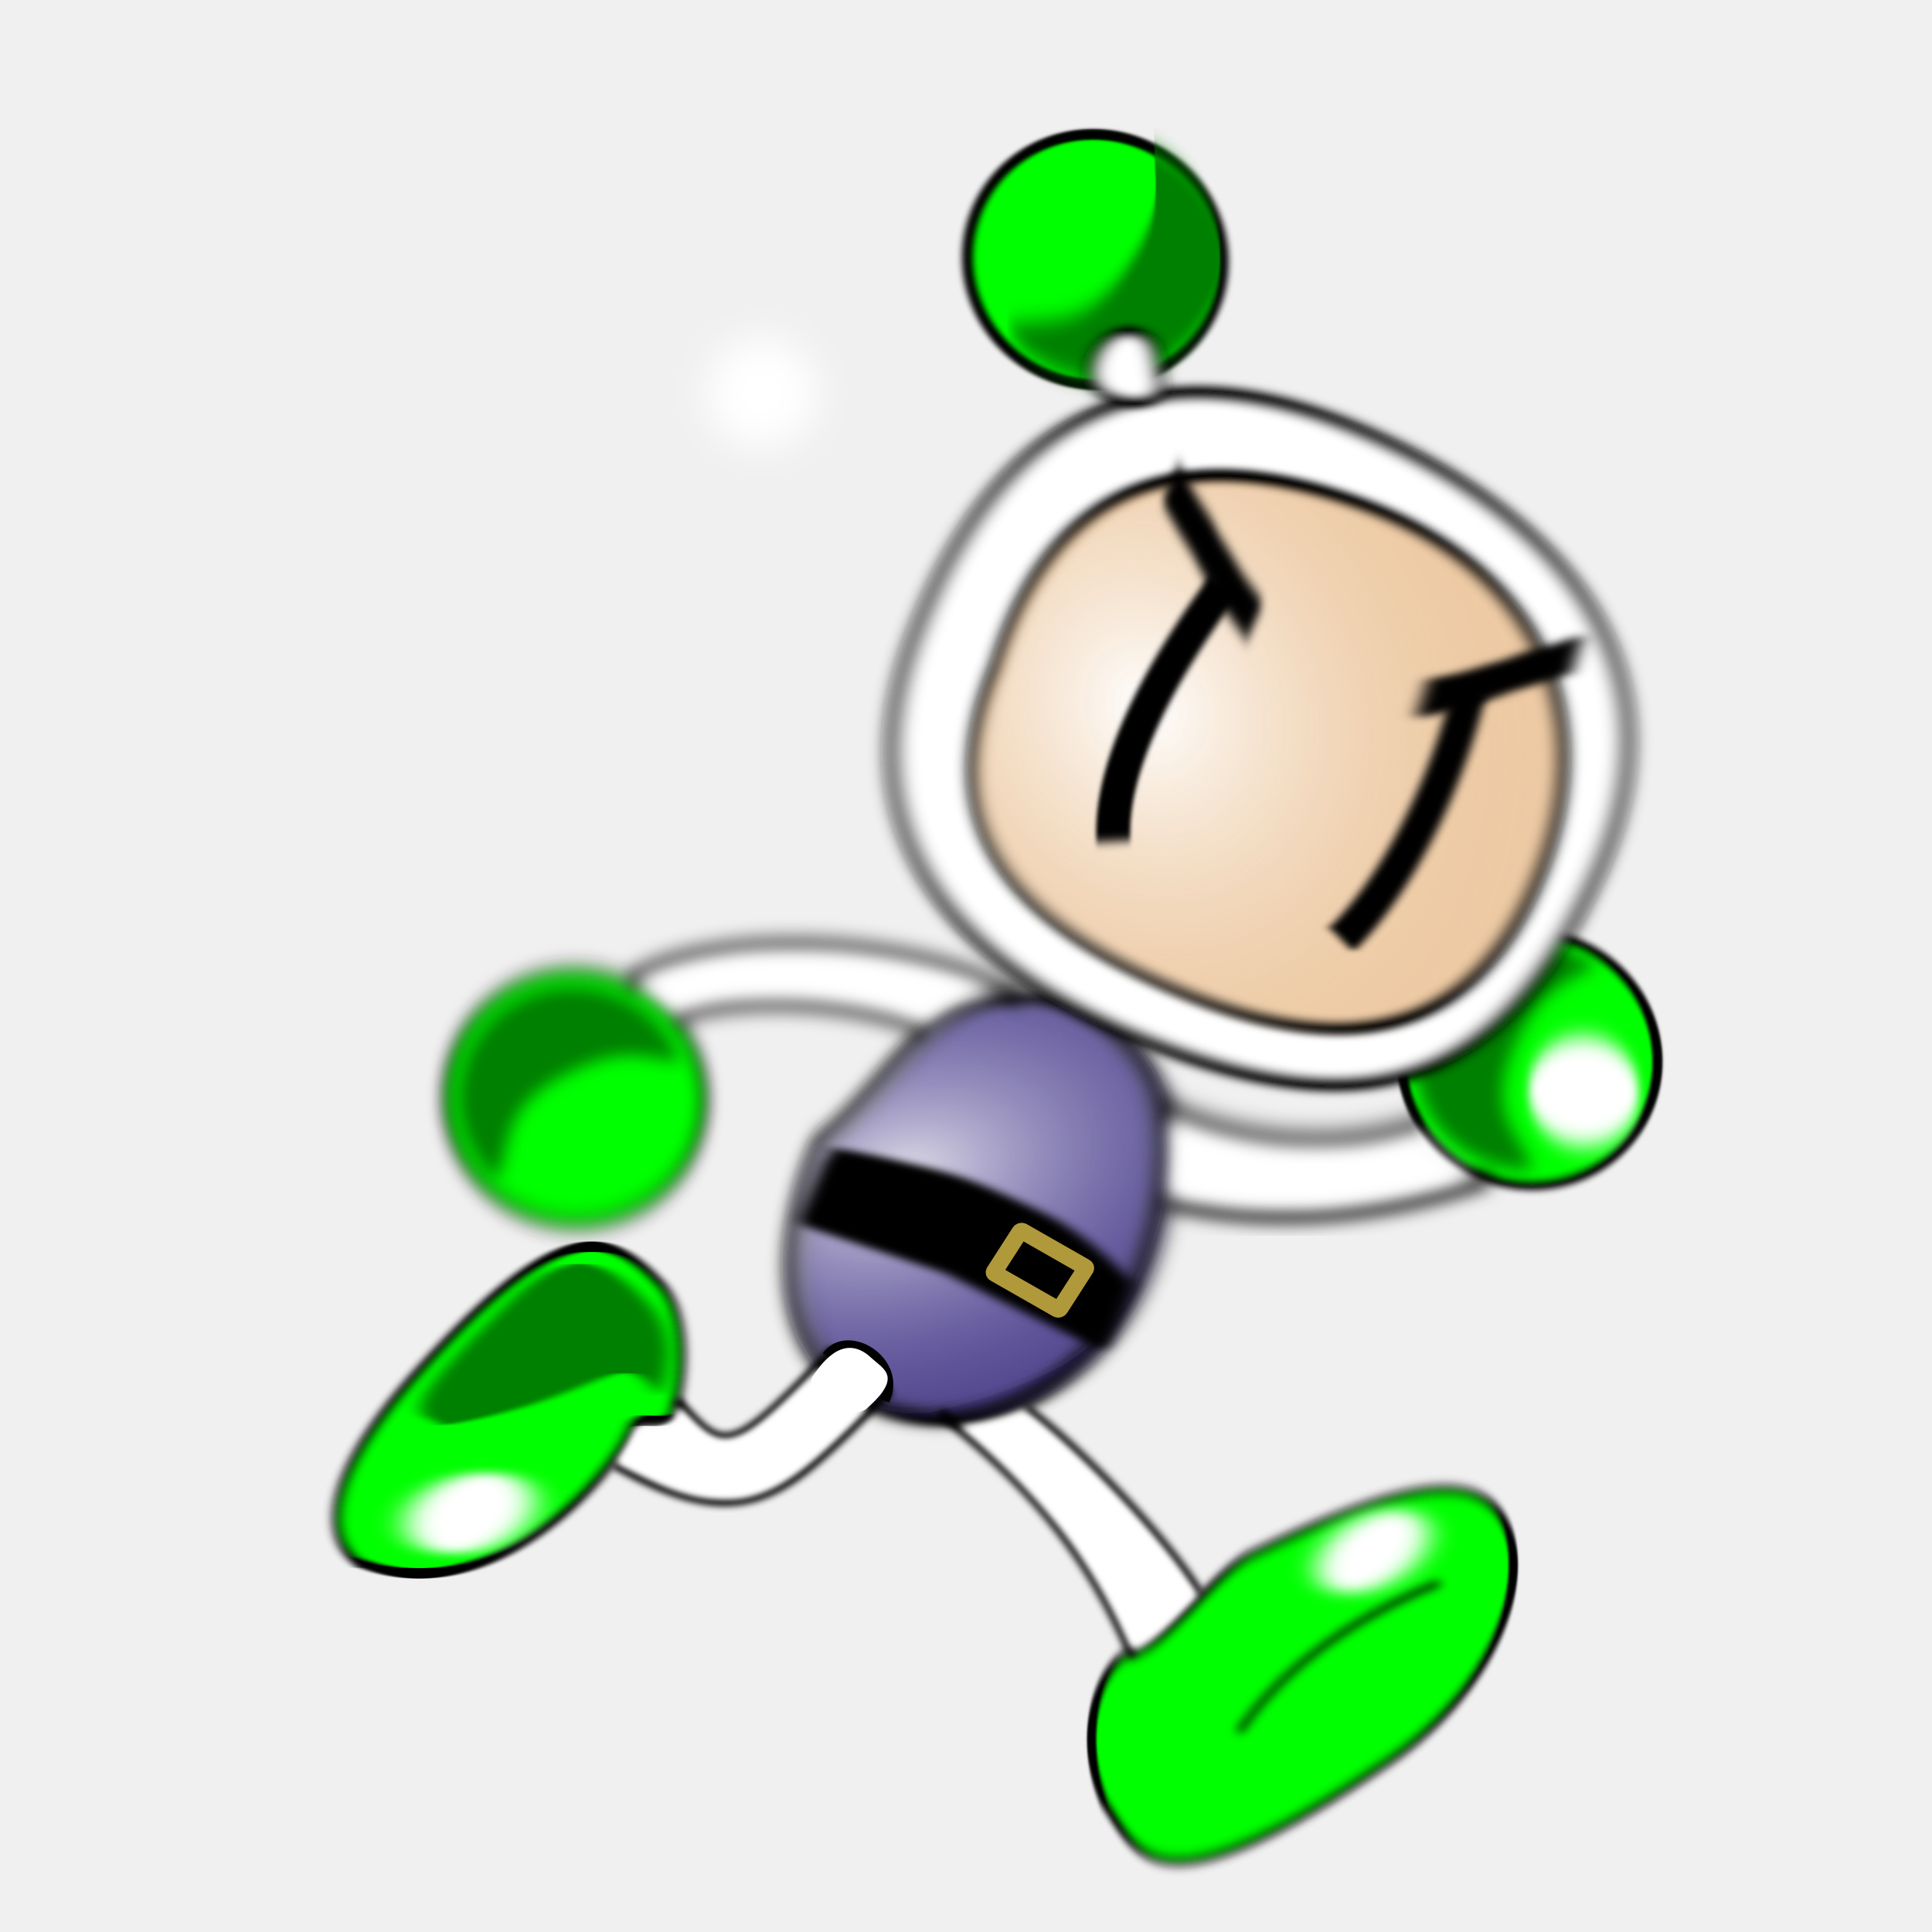
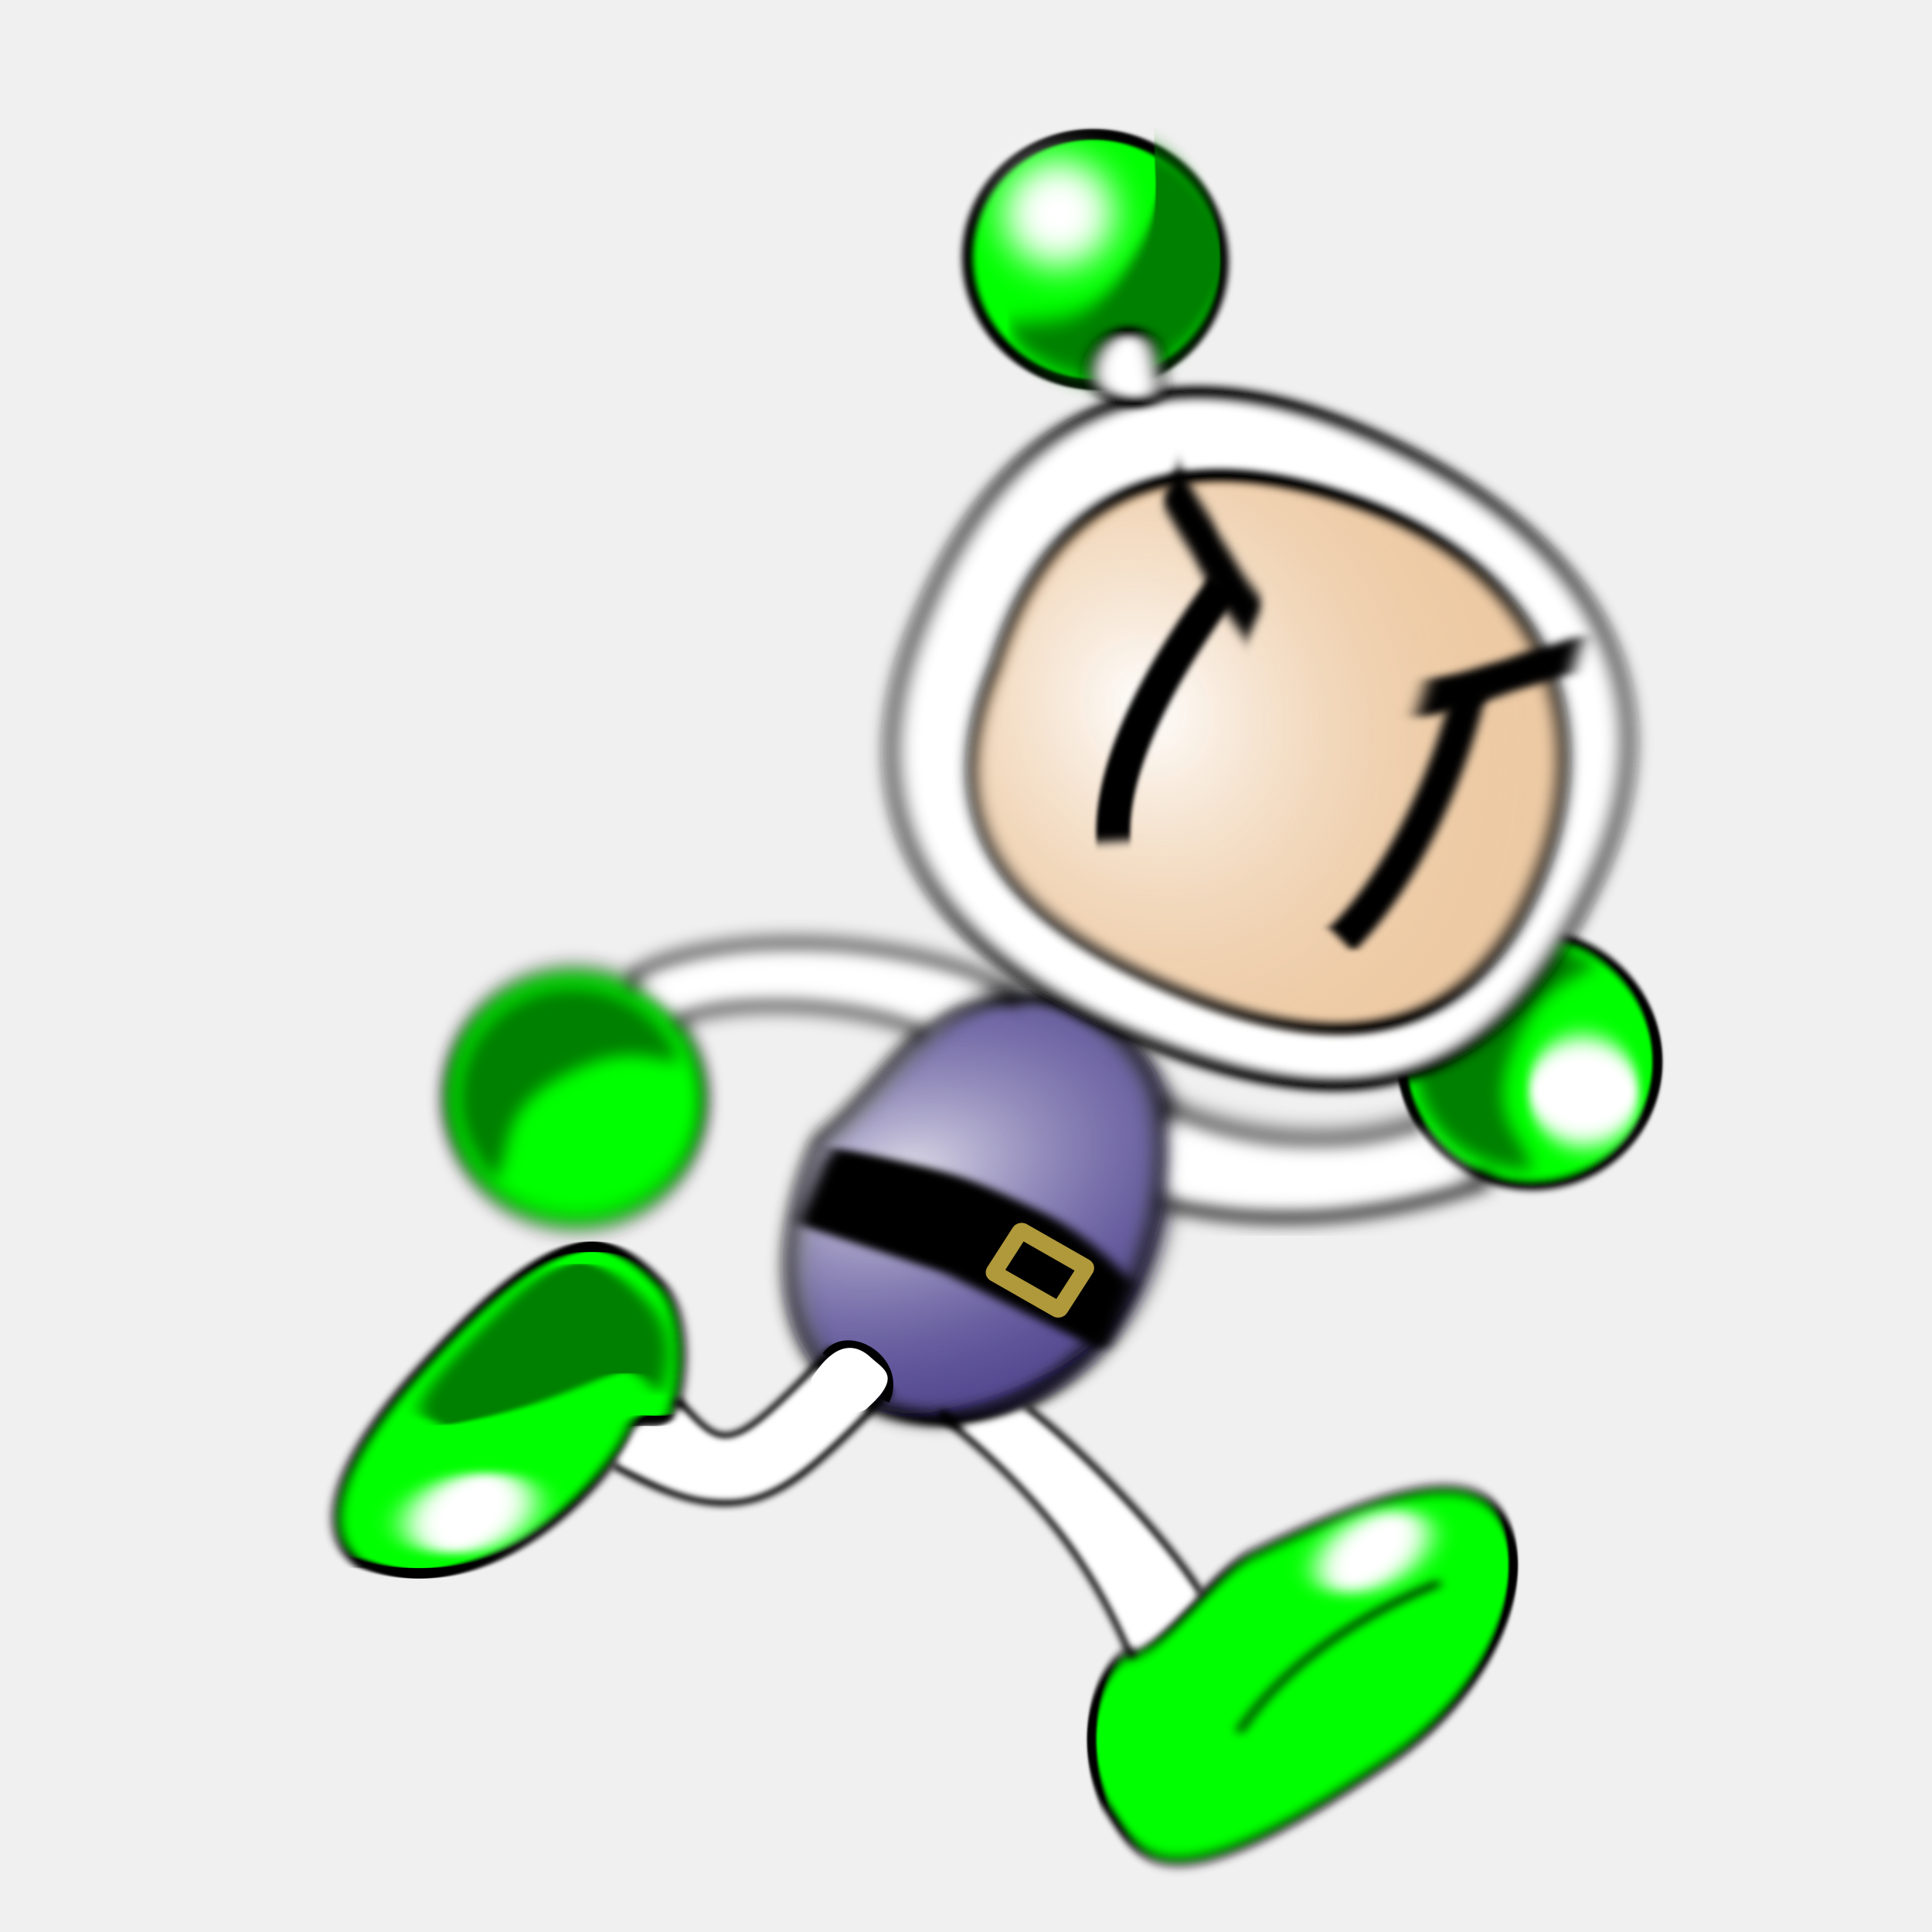
<svg xmlns="http://www.w3.org/2000/svg" xmlns:xlink="http://www.w3.org/1999/xlink" width="1000" height="1000" id="svg2" version="1.1">
  <defs id="defs4">
    <linearGradient id="linearGradient4253">
      <stop style="stop-color:#ffffff;stop-opacity:1" offset="0" id="stop4255" />
      <stop style="stop-color:#edcaa4;stop-opacity:0;" offset="1" id="stop4257" />
    </linearGradient>
    <linearGradient id="linearGradient4186">
      <stop style="stop-color:#f9f9f9;stop-opacity:0.845" offset="0" id="stop4188" />
      <stop style="stop-color:#807aba;stop-opacity:0;" offset="1" id="stop4190" />
    </linearGradient>
    <linearGradient id="linearGradient3873">
      <stop style="stop-color:#a94466;stop-opacity:1;" offset="0" id="stop3875" />
      <stop style="stop-color:#e4749f;stop-opacity:1" offset="1" id="stop3877" />
    </linearGradient>
    <radialGradient xlink:href="#linearGradient3873" id="radialGradient3879" cx="407.097" cy="617.589" fx="407.097" fy="617.589" r="306.125" gradientTransform="matrix(0.3063343,-0.541307,0.4530065,0.2563636,5.520523,727.2564)" gradientUnits="userSpaceOnUse" />
    <filter id="filter4072" x="-0.197" width="1.394" y="-0.178" height="1.357">
      <feGaussianBlur stdDeviation="4.602" id="feGaussianBlur4074" />
    </filter>
    <filter color-interpolation-filters="sRGB" id="filter4072-7" x="-0.197" width="1.394" y="-0.178" height="1.357">
      <feGaussianBlur stdDeviation="4.602" id="feGaussianBlur4074-5" />
    </filter>
    <filter id="filter4153">
      <feGaussianBlur stdDeviation="3.003" id="feGaussianBlur4155" />
    </filter>
    <radialGradient xlink:href="#linearGradient4186" id="radialGradient4192" cx="592.58" cy="573.171" fx="592.58" fy="573.171" r="67.287" gradientTransform="matrix(2.760862,0.8224559,-0.5363054,1.736483,-764.8724,-822.3343)" gradientUnits="userSpaceOnUse" />
    <filter id="filter4204" x="-0.038" width="1.077" y="-0.196" height="1.393">
      <feGaussianBlur stdDeviation="2.067" id="feGaussianBlur4206" />
    </filter>
    <filter id="filter4239">
      <feGaussianBlur stdDeviation="2.418" id="feGaussianBlur4241" />
    </filter>
    <radialGradient xlink:href="#linearGradient4253" id="radialGradient4259" cx="610.492" cy="479.802" fx="610.492" fy="479.802" r="136.882" gradientTransform="matrix(1.003227,-0.8993651,0.7786773,0.868595,-639.4899,581.705)" gradientUnits="userSpaceOnUse" />
    <filter id="filter4324" x="-0.117" width="1.234" y="-0.11" height="1.221">
      <feGaussianBlur stdDeviation="2.82" id="feGaussianBlur4326" />
    </filter>
    <filter id="filter4346" x="-0.267" width="1.534" y="-0.034" height="1.068">
      <feGaussianBlur stdDeviation="1.721" id="feGaussianBlur4348" />
    </filter>
    <filter color-interpolation-filters="sRGB" id="filter3936-0">
      <feGaussianBlur stdDeviation="1.057" id="feGaussianBlur3938-9" />
    </filter>
    <filter color-interpolation-filters="sRGB" id="filter3977-0">
      <feGaussianBlur stdDeviation="7.678" id="feGaussianBlur3979-9" />
    </filter>
    <filter color-interpolation-filters="sRGB" id="filter3867-9" x="-0.4" width="1.799" y="-0.41" height="1.821">
      <feGaussianBlur stdDeviation="17.837" id="feGaussianBlur3869-8" />
    </filter>
    <filter id="filter4552" x="-0.213" width="1.426" y="-0.213" height="1.426">
      <feGaussianBlur stdDeviation="2.677" id="feGaussianBlur4554" />
    </filter>
    <filter id="filter4770">
      <feGaussianBlur stdDeviation="3.003" id="feGaussianBlur4772" />
    </filter>
    <filter id="filter3665-9" x="-0.25" width="1.5" y="-0.25" height="1.5" color-interpolation-filters="sRGB">
      <feGaussianBlur id="feGaussianBlur3667-5" result="result8" stdDeviation="5" />
      <feComposite id="feComposite3669-6" in2="result8" in="result8" operator="xor" result="result6" />
      <feDisplacementMap id="feDisplacementMap3671-6" in2="result6" result="result4" scale="100" yChannelSelector="A" xChannelSelector="A" in="result8" />
      <feComposite k4="0" k3="0" k2="0" id="feComposite3673-5" in2="result4" k1="1" in="result4" operator="arithmetic" result="result2" />
      <feComposite id="feComposite3675-5" in2="result8" operator="in" in="result2" result="fbSourceGraphic" />
    </filter>
    <linearGradient id="linearGradient2862-1">
      <stop style="stop-color:#cccccc;stop-opacity:1;" offset="0" id="stop2864-8" />
      <stop style="stop-color:#000000;stop-opacity:1" offset="1" id="stop2866-8" />
    </linearGradient>
    <linearGradient id="linearGradient3714">
      <stop style="stop-color:#e6e6e6;stop-opacity:1;" offset="0" id="stop3716" />
      <stop style="stop-color:#000000;stop-opacity:1" offset="1" id="stop3718" />
    </linearGradient>
    <linearGradient id="linearGradient3727">
      <stop style="stop-color:#ffffff;stop-opacity:1;" offset="0" id="stop3729" />
      <stop style="stop-color:#ffffff;stop-opacity:0;" offset="1" id="stop3731" />
    </linearGradient>
    <linearGradient xlink:href="#linearGradient2862-1" id="linearGradient5474" gradientUnits="userSpaceOnUse" gradientTransform="matrix(0.2775035,0,0,0.2775035,647.3988,-276.5454)" x1="510.79" y1="-269.706" x2="712.008" y2="-303.294" />
    <linearGradient xlink:href="#linearGradient3727" id="linearGradient5476" gradientUnits="userSpaceOnUse" gradientTransform="matrix(0.1933357,0,0,0.1588646,425.8682,271.1507)" x1="614.286" y1="21.85" x2="614.286" y2="772.409" />
    <radialGradient xlink:href="#linearGradient3714" id="radialGradient5478" gradientUnits="userSpaceOnUse" gradientTransform="matrix(0.4259319,0.6678521,-0.8559556,0.4897255,520.0713,-85.16546)" cx="404.224" cy="336.488" fx="404.224" fy="336.488" r="351.429" />
    <filter id="filter3827">
      <feGaussianBlur stdDeviation="2.634" id="feGaussianBlur3829" />
    </filter>
    <filter color-interpolation-filters="sRGB" id="filter4346-7" x="-0.267" width="1.534" y="-0.034" height="1.068">
      <feGaussianBlur stdDeviation="1.721" id="feGaussianBlur4348-2" />
    </filter>
    <filter color-interpolation-filters="sRGB" id="filter4324-3" x="-0.117" width="1.234" y="-0.11" height="1.221">
      <feGaussianBlur stdDeviation="2.82" id="feGaussianBlur4326-3" />
    </filter>
    <filter id="filter4380">
      <feGaussianBlur stdDeviation="4.352" id="feGaussianBlur4382" />
    </filter>
    <filter id="filter4384">
      <feGaussianBlur stdDeviation="3.226" id="feGaussianBlur4386" />
    </filter>
    <filter id="filter4388" x="-0.091" width="1.182" y="-0.105" height="1.209">
      <feGaussianBlur stdDeviation="4.352" id="feGaussianBlur4390" />
    </filter>
    <filter id="filter4392">
      <feGaussianBlur stdDeviation="3.514" id="feGaussianBlur4394" />
    </filter>
    <filter id="filter4396" x="-0.181" width="1.363" y="-0.185" height="1.37">
      <feGaussianBlur stdDeviation="8.072" id="feGaussianBlur4398" />
    </filter>
    <filter id="filter4400" x="-0.112" width="1.223" y="-0.092" height="1.184">
      <feGaussianBlur stdDeviation="4.352" id="feGaussianBlur4402" />
    </filter>
    <filter id="filter4408">
      <feGaussianBlur stdDeviation="1.057" id="feGaussianBlur4410" />
    </filter>
    <filter id="filter4416">
      <feGaussianBlur stdDeviation="1.869" id="feGaussianBlur4418" />
    </filter>
    <filter id="filter4420">
      <feGaussianBlur stdDeviation="1.596" id="feGaussianBlur4422" />
    </filter>
    <filter id="filter4448">
      <feGaussianBlur stdDeviation="1.969" id="feGaussianBlur4450" />
    </filter>
    <filter id="filter4452">
      <feGaussianBlur stdDeviation="1.969" id="feGaussianBlur4454" />
    </filter>
    <filter id="filter4456">
      <feGaussianBlur stdDeviation="1.969" id="feGaussianBlur4458" />
    </filter>
    <filter id="filter4472">
      <feGaussianBlur stdDeviation="1.66" id="feGaussianBlur4474" />
    </filter>
    <filter id="filter4476">
      <feGaussianBlur stdDeviation="1.66" id="feGaussianBlur4478" />
    </filter>
    <filter id="filter4480">
      <feGaussianBlur stdDeviation="1.66" id="feGaussianBlur4482" />
    </filter>
    <filter id="filter4484" x="-0.052" width="1.104" y="-0.392" height="1.785">
      <feGaussianBlur stdDeviation="3.486" id="feGaussianBlur4486" />
    </filter>
    <filter id="filter4488" x="-0.057" width="1.115" y="-0.297" height="1.593">
      <feGaussianBlur stdDeviation="4.391" id="feGaussianBlur4490" />
    </filter>
    <filter id="filter4492" x="-0.082" width="1.165" y="-0.761" height="2.523">
      <feGaussianBlur stdDeviation="3.735" id="feGaussianBlur4494" />
    </filter>
    <filter id="filter4496" x="-0.062" width="1.125" y="-0.559" height="2.119">
      <feGaussianBlur stdDeviation="4.391" id="feGaussianBlur4498" />
    </filter>
    <filter id="filter4500" x="-0.075" width="1.15" y="-0.57" height="2.141">
      <feGaussianBlur stdDeviation="3.141" id="feGaussianBlur4502" />
    </filter>
    <filter id="filter4504" x="-0.067" width="1.135" y="-0.231" height="1.461">
      <feGaussianBlur stdDeviation="4.391" id="feGaussianBlur4506" />
    </filter>
  </defs>
  <g id="layer1" transform="translate(0,-52.36218)">
    <path transform="matrix(-1.150649,-0.4580909,0.4580909,-1.150649,957.4812,1463.692)" d="m 435.714,597.857 c 0,28.798 -23.985,52.143 -53.571,52.143 -29.587,0 -53.571,-23.345 -53.571,-52.143 0,-28.798 23.985,-52.143 53.571,-52.143 29.587,0 53.571,23.345 53.571,52.143 z" id="path3830" style="fill:#00ff00;fill-opacity:1;stroke:#000000;stroke-width:4.551;stroke-miterlimit:4;stroke-opacity:1;stroke-dasharray:none;filter:url(#filter4408)" />
    <path style="fill:#008000;fill-opacity:1;stroke:none;filter:url(#filter4400)" d="m 238.492,657.799 c 34.017,0.258 60.94,-24.989 60.133,-56.389 -0.807,-31.401 -29.037,-57.066 -63.055,-57.323 -10.812,-0.082 -21.366,2.465 -30.601,7.384 20.785,11.459 32.328,14.692 45.768,49.22 10.07,30.807 -6.052,38.922 -12.245,57.109 z" id="path3930-0" transform="matrix(-1,0,0,1,1031.784,0)" />
    <path style="fill:#ffffff;fill-opacity:1;stroke:none;filter:url(#filter4396)" id="path3845" d="m 435.714,597.857 c 0,28.798 -23.985,52.143 -53.571,52.143 -29.587,0 -53.571,-23.345 -53.571,-52.143 0,-28.798 23.985,-52.143 53.571,-52.143 29.587,0 53.571,23.345 53.571,52.143 z" transform="matrix(-0.5009277,-0.1994269,0.1994269,-0.5009277,891.8875,992.9394)" />
    <path style="fill:#00ff00;fill-opacity:1;stroke:#000000;stroke-width:4.63;stroke-linecap:butt;stroke-linejoin:miter;stroke-miterlimit:4;stroke-opacity:1;stroke-dasharray:none;stroke-dashoffset:0;filter:url(#filter4416)" d="m 310.899,970.983 c 0,29.045 9.879,58.601 -122.382,57.378 -65,-0.601 -108.183,-37.496 -108.183,-66.541 0,-29.045 44.377,-40.677 107.567,-49.753 20.45,-2.937 58.523,14.166 74.56,7.105 10.078,-4.437 41.456,13.451 48.438,51.81 z" id="path4043" transform="matrix(-0.9110924,0.6077101,0.6077101,0.9110924,265.2666,-87.91685)" />
    <path style="fill:#00ff00;fill-opacity:1;stroke:#000000;stroke-width:5;stroke-miterlimit:4;stroke-opacity:1;filter:url(#filter4420)" d="m 1531.8,930.481 c 1.575,11.706 -2.237,39.395 -85.767,46.12 -94.23,7.586 -109.602,-10.43 -109.602,-46.972 0,-21.191 24.768,-43.568 38.859,-50.289 9.244,0.255 10.104,12.378 18.639,8.616 25.058,-11.043 110.132,-17.949 137.87,42.525 z" id="path4082" transform="matrix(-0.7936625,0.7396225,-0.7396225,-0.7936625,2088.97,465.9009)" />
    <path style="fill:#008000;fill-opacity:1;stroke:none;filter:url(#filter4153)" d="m 1452.825,953.905 c 1.575,11.706 20.491,20.536 -63.288,22.433 -37.802,0.856 -53.106,-10.167 -53.106,-46.709 0,-21.191 13.515,-31.709 27.606,-38.43 -4.301,33.556 18.896,16.746 88.788,62.707 z" id="path4082-4" transform="matrix(-0.7619337,0.7100542,-0.7100542,-0.7619337,2013.183,485.593)" />
    <path transform="matrix(-1.337623,-0.5595241,-0.4995111,1.151814,1568.386,320.9326)" style="fill:#554991;fill-opacity:1;stroke:#000000;stroke-width:4.789;stroke-miterlimit:4;stroke-opacity:1;filter:url(#filter4384)" d="m 632.596,588.34 c 0,49.931 -18.752,91.442 -55.294,91.442 -36.542,0 -66.903,-40.484 -66.165,-90.409 0.485,-32.848 13.25,-66.205 23.942,-76.809 6.488,-6.434 25.856,-19.703 42.223,-14.633 44.196,13.69 36.328,46.782 55.294,90.409 z" id="path4157" />
    <path id="path4184" d="m 606.288,642.616 c 24.941,57.512 20.593,115.816 -28.286,136.262 -48.879,20.446 -109.713,-9.197 -133.664,-67.113 -15.759,-38.107 -15.347,-83.67 -6.341,-101.865 5.465,-11.041 24.744,-37.161 49.168,-40.479 65.956,-8.96 71.961,33.558 119.122,73.196 z" style="fill:url(#radialGradient4192);fill-opacity:1;stroke:#000000;stroke-width:6.461;stroke-miterlimit:4;stroke-opacity:1;filter:url(#filter4380)" transform="matrix(-1,0,0,1,1031.784,0)" />
    <path transform="matrix(-1.230063,-0.5145323,-0.6257458,1.442896,1603.233,26.19205)" style="fill:#000000;fill-opacity:1;stroke:none;filter:url(#filter4204)" d="m 496.079,653.606 c 0,0 20.57,-8.277 40.598,-9.091 31.678,-1.288 34.741,-0.964 60.126,2.703 40.135,5.798 22.832,6.388 22.832,6.388 1.59,0 2.87,1.28 2.87,2.87 l 0,19.511 c 0,1.59 -1.28,2.87 -2.87,2.87 l -57.345,-3.536 -66.211,3.536 c -1.59,0 -2.87,-1.28 -2.87,-2.87 l 0,-19.511 c 0,-1.59 1.28,-2.87 2.87,-2.87 z" id="rect4194" />
    <rect style="opacity:0.69;fill:none;stroke:#ffdd55;stroke-width:8.619;stroke-miterlimit:4;stroke-opacity:1;stroke-dasharray:none" id="rect4211" width="39.004" height="26.109" x="-857.268" y="337.039" ry="0.878" transform="matrix(-0.8684605,-0.4957585,-0.5407041,0.8412129,0,0)" />
    <path style="fill:#ffffff;fill-opacity:1;stroke:#000000;stroke-width:6.584;stroke-linecap:butt;stroke-linejoin:miter;stroke-miterlimit:4;stroke-opacity:1;stroke-dasharray:none;stroke-dashoffset:0;filter:url(#filter4770)" d="m 452.257,454.388 c 0,85.464 -56.837,127.9 -147.993,131.267 -109.401,4.041 -162.432,-30.79 -168.196,-139.348 -5.504,-103.677 78.018,-142.026 169.206,-144.399 116.472,-3.03 146.982,71.057 146.982,152.48 z" id="path4225" transform="matrix(-1.096982,-0.4228081,-0.4228081,1.096982,1163.561,72.27235)" />
    <path style="fill:#edcaa4;fill-opacity:1;stroke:#000000;stroke-width:6.57;stroke-linecap:butt;stroke-linejoin:miter;stroke-miterlimit:4;stroke-opacity:1;stroke-dashoffset:0;filter:url(#filter4239)" d="m 414.288,455.159 c 2.02,79.394 -50.001,102.352 -126.544,104.826 -93.756,3.03 -128.565,-39.574 -128.565,-105.836 0,-66.262 40.87,-124.019 132.605,-121.999 76.565,1.686 128.564,34.523 122.504,123.009 z" id="path4232" transform="matrix(-1.096982,-0.4228081,-0.4228081,1.096982,1163.561,72.27235)" />
    <path id="path4251" d="m 411.003,458.444 c 2.02,79.394 -50.001,102.352 -126.544,104.826 -93.756,3.03 -128.565,-39.574 -128.565,-105.836 0,-66.262 40.87,-124.019 132.605,-121.999 76.565,1.686 128.564,34.523 122.504,123.009 z" style="fill:url(#radialGradient4259);fill-opacity:1;stroke:none;filter:url(#filter4239)" transform="matrix(-1.096982,-0.4228081,-0.4228081,1.096982,1163.561,72.27235)" />
    <path style="fill:#000000;fill-opacity:1;stroke:none;filter:url(#filter4324)" id="path4310" d="m 178.596,349.815 c 3.362,2.845 6.706,5.708 10.137,8.468 2.689,2.259 5.539,4.308 8.398,6.342 1.613,1.23 3.269,2.416 4.844,3.694 1.698,1.486 3.157,3.213 4.948,4.591 1.649,1.272 3.318,2.504 5.047,3.666 1.547,1.183 3.049,2.421 4.555,3.654 1.896,1.347 3.696,2.816 5.519,4.257 1.769,1.424 3.76,2.523 5.677,3.727 1.455,1.073 3.013,1.983 4.556,2.92 1.016,0.685 2.058,1.32 3.116,1.937 0,0 -1.029,17.99 -1.029,17.99 l 0,0 c -0.983,-0.703 -2.131,-1.128 -3.029,-1.962 -1.588,-0.875 -3.221,-1.759 -4.611,-2.921 -1.979,-1.209 -3.968,-2.421 -5.847,-3.785 -1.881,-1.383 -3.585,-3.003 -5.591,-4.218 -1.478,-1.226 -2.988,-2.395 -4.446,-3.64 -1.628,-1.285 -3.506,-2.25 -5.02,-3.698 -1.937,-1.265 -3.479,-2.941 -5.126,-4.552 -1.475,-1.358 -3.173,-2.434 -4.674,-3.763 -2.904,-2.076 -5.742,-4.256 -8.495,-6.531 -3.356,-2.734 -6.666,-5.522 -10.045,-8.227 0,0 1.115,-17.947 1.115,-17.947 z" transform="matrix(-1.096982,-0.4228081,-0.4228081,1.096982,1163.561,72.27235)" />
    <path style="fill:none;stroke:#000000;stroke-width:15;stroke-linecap:butt;stroke-linejoin:miter;stroke-miterlimit:4;stroke-opacity:1;stroke-dasharray:none;filter:url(#filter4346)" d="m 216.589,391.54 c -5.501,42.469 -1.299,90.16 13.132,122.228" id="path4336" transform="matrix(-1.096982,-0.4228081,-0.4228081,1.096982,1163.561,72.27235)" />
    <path transform="matrix(-1.155618,-0.4454082,-0.4454082,1.155618,1274.845,-333.9837)" d="m 435.714,597.857 c 0,28.798 -23.985,52.143 -53.571,52.143 -29.587,0 -53.571,-23.345 -53.571,-52.143 0,-28.798 23.985,-52.143 53.571,-52.143 29.587,0 53.571,23.345 53.571,52.143 z" id="path3830-9" style="fill:#00ff00;fill-opacity:1;stroke:#000000;stroke-width:4.551;stroke-miterlimit:4;stroke-opacity:1;stroke-dasharray:none;filter:url(#filter3936-0)" />
    <path transform="matrix(-0.363052,0.2582432,0.3098201,0.4664457,984.12,-282.6056)" style="fill:#008000;fill-opacity:1;stroke:none;filter:url(#filter3977-0)" d="m 1492.857,254.286 c 0,60.751 -61.721,110 -137.857,110 -76.136,0 -137.857,-49.249 -137.857,-110 0,-19.309 6.37,-38.278 18.469,-55 27.407,36.601 35.036,57.071 118.522,79.493 74.526,16.573 94.502,-12.596 138.723,-24.493 z" id="path3930-0-3" />
-     <path style="fill:#ffffff;fill-opacity:1;stroke:none;filter:url(#filter3867-9)" id="path3845-7" d="m 435.714,597.857 c 0,28.798 -23.985,52.143 -53.571,52.143 -29.587,0 -53.571,-23.345 -53.571,-52.143 0,-28.798 23.985,-52.143 53.571,-52.143 29.587,0 53.571,23.345 53.571,52.143 z" transform="matrix(-0.5391657,0,0,0.5391657,600.4239,-66.61786)" />
+     <path style="fill:#ffffff;fill-opacity:1;stroke:none;filter:url(#filter3867-9)" id="path3845-7" d="m 435.714,597.857 a 53.571,52.143 0 1 1 -107.143,0 53.571,52.143 0 1 1 107.143,0 z" transform="matrix(-0.5391657,0,0,0.5391657,753.9671,-159.5519)" />
    <path style="fill:#ffffff;fill-opacity:1;stroke:#000000;stroke-width:5;stroke-miterlimit:4;stroke-opacity:1;stroke-dasharray:none;filter:url(#filter4552)" d="m 422.408,313.485 c 0,8.647 -4.511,13.637 -12.88,13.637 -8.368,0 -22.775,-4.044 -15.152,-15.657 3.836,-5.844 6.242,-13.459 14.142,-14.395 8.31,-0.984 13.89,7.768 13.89,16.415 z" id="path4513" transform="matrix(-1.096982,-0.4228081,-0.4228081,1.096982,1163.561,72.27235)" />
    <path transform="matrix(-1.221119,-0.2066619,0.2066619,-1.221119,640.8052,1430.01)" d="m 435.714,597.857 c 0,28.798 -23.985,52.143 -53.571,52.143 -29.587,0 -53.571,-23.345 -53.571,-52.143 0,-28.798 23.985,-52.143 53.571,-52.143 29.587,0 53.571,23.345 53.571,52.143 z" id="path3830-2" style="fill:#00ff00;fill-opacity:1;stroke:#000000;stroke-width:4.551;stroke-miterlimit:4;stroke-opacity:1;stroke-dasharray:none;filter:url(#filter4392)" />
    <path style="fill:#008000;fill-opacity:1;stroke:none;filter:url(#filter4388)" d="m 774.704,663.188 c 24.334,-20.935 26.517,-57.026 4.877,-80.61 -21.64,-23.584 -58.91,-25.731 -83.244,-4.796 -7.734,6.654 -13.522,15.164 -16.78,24.675 22.45,-4.123 32.818,-8.815 65.528,9.319 27.821,17.374 21.815,33.614 29.619,51.411 z" id="path3930-0-7" transform="matrix(-1,0,0,1,1031.784,0)" />
    <path style="fill:none;stroke:#000000;stroke-width:7.109;stroke-linecap:butt;stroke-linejoin:miter;stroke-miterlimit:4;stroke-opacity:1;stroke-dasharray:none;filter:url(#filter4496)" d="m 260.848,662.547 c 78.683,27.66 138.586,18.657 168.887,11.602" id="path4616" transform="matrix(-1,0,0,1,1031.784,0)" />
    <path style="fill:none;stroke:#000000;stroke-width:5;stroke-linecap:butt;stroke-linejoin:miter;stroke-miterlimit:4;stroke-opacity:1;stroke-dasharray:none;filter:url(#filter4500)" d="m 170.108,634.95 c 25.837,-21.126 68.342,-34.094 97.982,-31.271" id="path4644" transform="matrix(-1.20917,-0.5553542,0.481389,-1.394959,634.4885,1615.486)" />
    <path style="fill:none;stroke:#000000;stroke-width:5;stroke-linecap:butt;stroke-linejoin:miter;stroke-miterlimit:4;stroke-opacity:1;stroke-dasharray:none;filter:url(#filter4492)" d="m 353.683,569.629 c 34.93,9.021 91.499,-0.469 108.079,-13.365" id="path4743" transform="matrix(-1.159159,-0.1961759,0.1961759,-1.159159,776.5039,1314.634)" />
    <path style="fill:none;stroke:#000000;stroke-width:4.666;stroke-linecap:butt;stroke-linejoin:miter;stroke-miterlimit:4;stroke-opacity:1;stroke-dasharray:none;filter:url(#filter4484)" d="m 556.978,570.941 c 49.222,18.772 132.924,5.523 160.215,-20.392" id="path4745" transform="matrix(-1.242098,-0.2102124,0.2102124,-1.242098,1099.82,1395.178)" />
    <path style="fill:none;stroke:#000000;stroke-width:3;stroke-linecap:butt;stroke-linejoin:miter;stroke-miterlimit:4;stroke-opacity:1;stroke-dasharray:none;filter:url(#filter3827)" d="m 181.915,725.391 c 40.886,20.195 77.247,49.901 97.143,85.714" id="path3049" transform="matrix(-0.9964973,-0.0836253,-0.0836253,0.9964973,987.1126,163.9549)" />
    <path style="fill:#000000;fill-opacity:1;stroke:none;filter:url(#filter4324-3)" id="path4310-7" d="m 178.596,349.815 c 3.362,2.845 6.706,5.708 10.137,8.468 2.689,2.259 5.539,4.308 8.398,6.342 1.613,1.23 3.269,2.416 4.844,3.694 1.698,1.486 3.157,3.213 4.948,4.591 1.649,1.272 3.318,2.504 5.047,3.666 1.547,1.183 3.049,2.421 4.555,3.654 1.896,1.347 3.696,2.816 5.519,4.257 1.769,1.424 3.76,2.523 5.677,3.727 1.455,1.073 3.013,1.983 4.556,2.92 1.016,0.685 2.058,1.32 3.116,1.937 0,0 -1.029,17.99 -1.029,17.99 l 0,0 c -0.983,-0.703 -2.131,-1.128 -3.029,-1.962 -1.588,-0.875 -3.221,-1.759 -4.611,-2.921 -1.979,-1.209 -3.968,-2.421 -5.847,-3.785 -1.881,-1.383 -3.585,-3.003 -5.591,-4.218 -1.478,-1.226 -2.988,-2.395 -4.446,-3.64 -1.628,-1.285 -3.506,-2.25 -5.02,-3.698 -1.937,-1.265 -3.479,-2.941 -5.126,-4.552 -1.475,-1.358 -3.173,-2.434 -4.674,-3.763 -2.904,-2.076 -5.742,-4.256 -8.495,-6.531 -3.356,-2.734 -6.666,-5.522 -10.045,-8.227 0,0 1.115,-17.947 1.115,-17.947 z" transform="matrix(1.096982,0.4228081,-0.4228081,1.096982,562.0113,-166.538)" />
    <path style="fill:none;stroke:#000000;stroke-width:15;stroke-linecap:butt;stroke-linejoin:miter;stroke-miterlimit:4;stroke-opacity:1;stroke-dasharray:none;filter:url(#filter4346-7)" d="m 216.589,391.54 c -11.576,42.469 -19.526,91.375 -5.095,123.444" id="path4336-3" transform="matrix(1.096982,0.4228081,-0.4228081,1.096982,562.0113,-166.538)" />
    <path style="fill:#ffffff;fill-opacity:1;stroke:none;filter:url(#filter4504)" d="m 348.234,676.985 c -23.111,-1.482 -52.667,-7.158 -74.936,-14.39 l -3.215,-1.044 3.973,-2.295 c 7.947,-4.591 15.523,-11.103 20.455,-17.585 l 1.96,-2.576 5.426,1.642 c 7.694,2.328 16.345,4.194 25.124,5.421 10.418,1.455 35.305,1.558 45.962,0.19 18.479,-2.373 36.264,-7.119 49.244,-13.141 2.083,-0.966 3.846,-1.698 3.918,-1.626 0.072,0.072 -0.099,3.945 -0.38,8.607 -0.366,6.077 -0.344,11.139 0.079,17.885 0.325,5.175 0.61,10.192 0.634,11.15 l 0.043,1.742 -4.293,0.895 c -8.049,1.678 -23.469,3.915 -32.325,4.691 -7.975,0.699 -33.421,0.965 -41.669,0.436 l -10e-6,0 z" id="path4326" transform="matrix(-1,0,0,1,1031.784,0)" />
    <path style="fill:#ffffff;fill-opacity:1;stroke:none;filter:url(#filter4488)" d="m 552.942,580.84 c -0.706,-1.143 -8.672,-6.304 -13.297,-8.616 -6.055,-3.026 -9.936,-4.373 -16.763,-5.816 l -5.261,-1.112 5.261,-2.189 c 19.387,-8.067 43.256,-13.663 70.416,-16.51 10.904,-1.143 41.85,-1.299 52.275,-0.264 15.411,1.53 29.223,4.288 40.877,8.161 5.518,1.834 13.699,5.431 14.822,6.517 0.216,0.209 -0.748,1 -2.142,1.759 -3.487,1.898 -9.773,6.62 -13.691,10.285 -3.089,2.89 -3.335,3.02 -4.528,2.395 -4.06,-2.127 -14.871,-4.787 -24.742,-6.086 -8.452,-1.113 -32.836,-1.55 -42.751,-0.767 -21.064,1.664 -38.551,5.028 -52.698,10.137 -7.62,2.752 -7.413,2.697 -7.778,2.106 z" id="path4328" transform="matrix(-1,0,0,1,1031.784,0)" />
    <path style="fill:none;stroke:#000000;stroke-width:5;stroke-linecap:butt;stroke-linejoin:miter;stroke-miterlimit:4;stroke-opacity:1;stroke-dasharray:none;filter:url(#filter4448)" d="m 500.857,781.577 c -26.61,19.634 -72.311,67.177 -89.903,95.964" id="path4330" transform="matrix(-1,0,0,1,1031.784,0)" />
    <path style="fill:none;stroke:#000000;stroke-width:5;stroke-linecap:butt;stroke-linejoin:miter;stroke-miterlimit:4;stroke-opacity:1;stroke-dasharray:none;filter:url(#filter4452)" d="m 545.288,783.613 c -47.818,37.737 -77.832,73.577 -99.892,126.156" id="path4332" transform="matrix(-1,0,0,1,1031.784,0)" />
    <path style="fill:none;stroke:#000000;stroke-width:5;stroke-linecap:butt;stroke-linejoin:miter;stroke-miterlimit:4;stroke-opacity:1;stroke-dasharray:none;filter:url(#filter4476)" d="m 571.027,771.475 c 14.312,14.118 27.328,27.574 40.143,38.338 30.468,25.593 55.506,26.681 102.656,0.254" id="path4334" transform="matrix(-1,0,0,1,1031.784,0)" />
    <path style="fill:none;stroke:#000000;stroke-width:5;stroke-linecap:butt;stroke-linejoin:miter;stroke-miterlimit:4;stroke-opacity:1;stroke-dasharray:none;filter:url(#filter4472)" d="m 600.322,750.864 c 53.627,56.81 57.065,54.001 81.288,26.299" id="path4339" transform="matrix(-1,0,0,1,1031.784,0)" />
    <path style="fill:#ffffff;fill-opacity:1;stroke:none;filter:url(#filter4456)" d="m 441.709,903.848 c -4.913,-2.606 -11.419,-8.117 -21.192,-17.949 l -8.407,-8.458 4.309,-6.315 c 16.862,-24.711 52.031,-62.14 78.85,-83.919 4.258,-3.458 6.726,-5.007 7.5,-4.707 10.309,3.982 18.342,6.117 29.56,7.857 l 2.692,0.418 -2.335,1.897 c -17.971,14.603 -39.632,37.082 -53.572,55.597 -10.515,13.965 -21.827,33.095 -29.424,49.758 -1.925,4.223 -3.722,7.679 -3.992,7.679 -0.27,0 -2.066,-0.835 -3.99,-1.856 z" id="path4341" transform="matrix(-1,0,0,1,1031.784,0)" />
    <path style="fill:#ffffff;fill-opacity:1;stroke:none;filter:url(#filter4480)" d="m 646.424,827.55 c -16.176,-3.399 -30.502,-13.143 -55,-37.408 -5.855,-5.799 -8.592,-8.976 -7.952,-9.228 3.286,-1.293 14.851,-9.911 19.442,-14.487 l 5.419,-5.401 12.384,12.013 c 13.552,13.146 20.66,18.886 26.956,21.769 9.702,4.442 15.776,2.615 26.078,-7.845 3.755,-3.813 6.374,-5.975 6.553,-5.411 0.164,0.517 0.652,2.092 1.083,3.5 1.197,3.905 5.251,5.654 13.101,5.654 7.098,0 7.342,0.154 10.637,6.689 1.215,2.41 3.432,6.185 4.927,8.388 l 2.717,4.006 -12.637,6.099 c -12.965,6.258 -17.946,8.197 -27.279,10.623 -7.028,1.827 -20.214,2.345 -26.429,1.039 z" id="path4343" transform="matrix(-1,0,0,1,1031.784,0)" />
    <path style="fill:none;stroke:#000000;stroke-width:5;stroke-linecap:butt;stroke-linejoin:miter;stroke-miterlimit:4;stroke-opacity:1;stroke-dasharray:none" d="m 457.944,777.284 c 9.728,-20.61 -19.523,-38.09 -30.052,-22.981" id="path4350" />
    <path style="fill:#ffffff;fill-opacity:1;stroke:none" d="m 420.76,764.593 c -2.61,3.502 1.52,10.101 9.225,14.739 7.704,4.638 15.407,4.953 18.676,2.057 18.772,-16.634 8.72,-20.226 2.14,-26.355 -15.281,-14.234 -27.43,6.058 -30.04,9.56 z" id="path4347" />
    <path style="fill:#ffffff;fill-opacity:1;stroke:none;filter:url(#filter4072)" id="path4054" d="m 406.429,892.5 c 0,17.16 -10.074,31.071 -22.5,31.071 -12.426,0 -22.5,-13.911 -22.5,-31.071 0,-17.16 10.074,-31.071 22.5,-31.071 12.426,0 22.5,13.911 22.5,31.071 z" transform="matrix(1.197434,-0.04275425,0.3520437,-0.697786,-63.53328,1494.718)" />
    <path style="fill:#ffffff;fill-opacity:1;stroke:none;filter:url(#filter4072-7)" id="path4054-2" d="m 406.429,892.5 c 0,17.16 -10.074,31.071 -22.5,31.071 -12.426,0 -22.5,-13.911 -22.5,-31.071 0,-17.16 10.074,-31.071 22.5,-31.071 12.426,0 22.5,13.911 22.5,31.071 z" transform="matrix(1.00306,-0.8328301,0.7913356,0.311412,-848.2022,877.3713)" />
  </g>
</svg>
